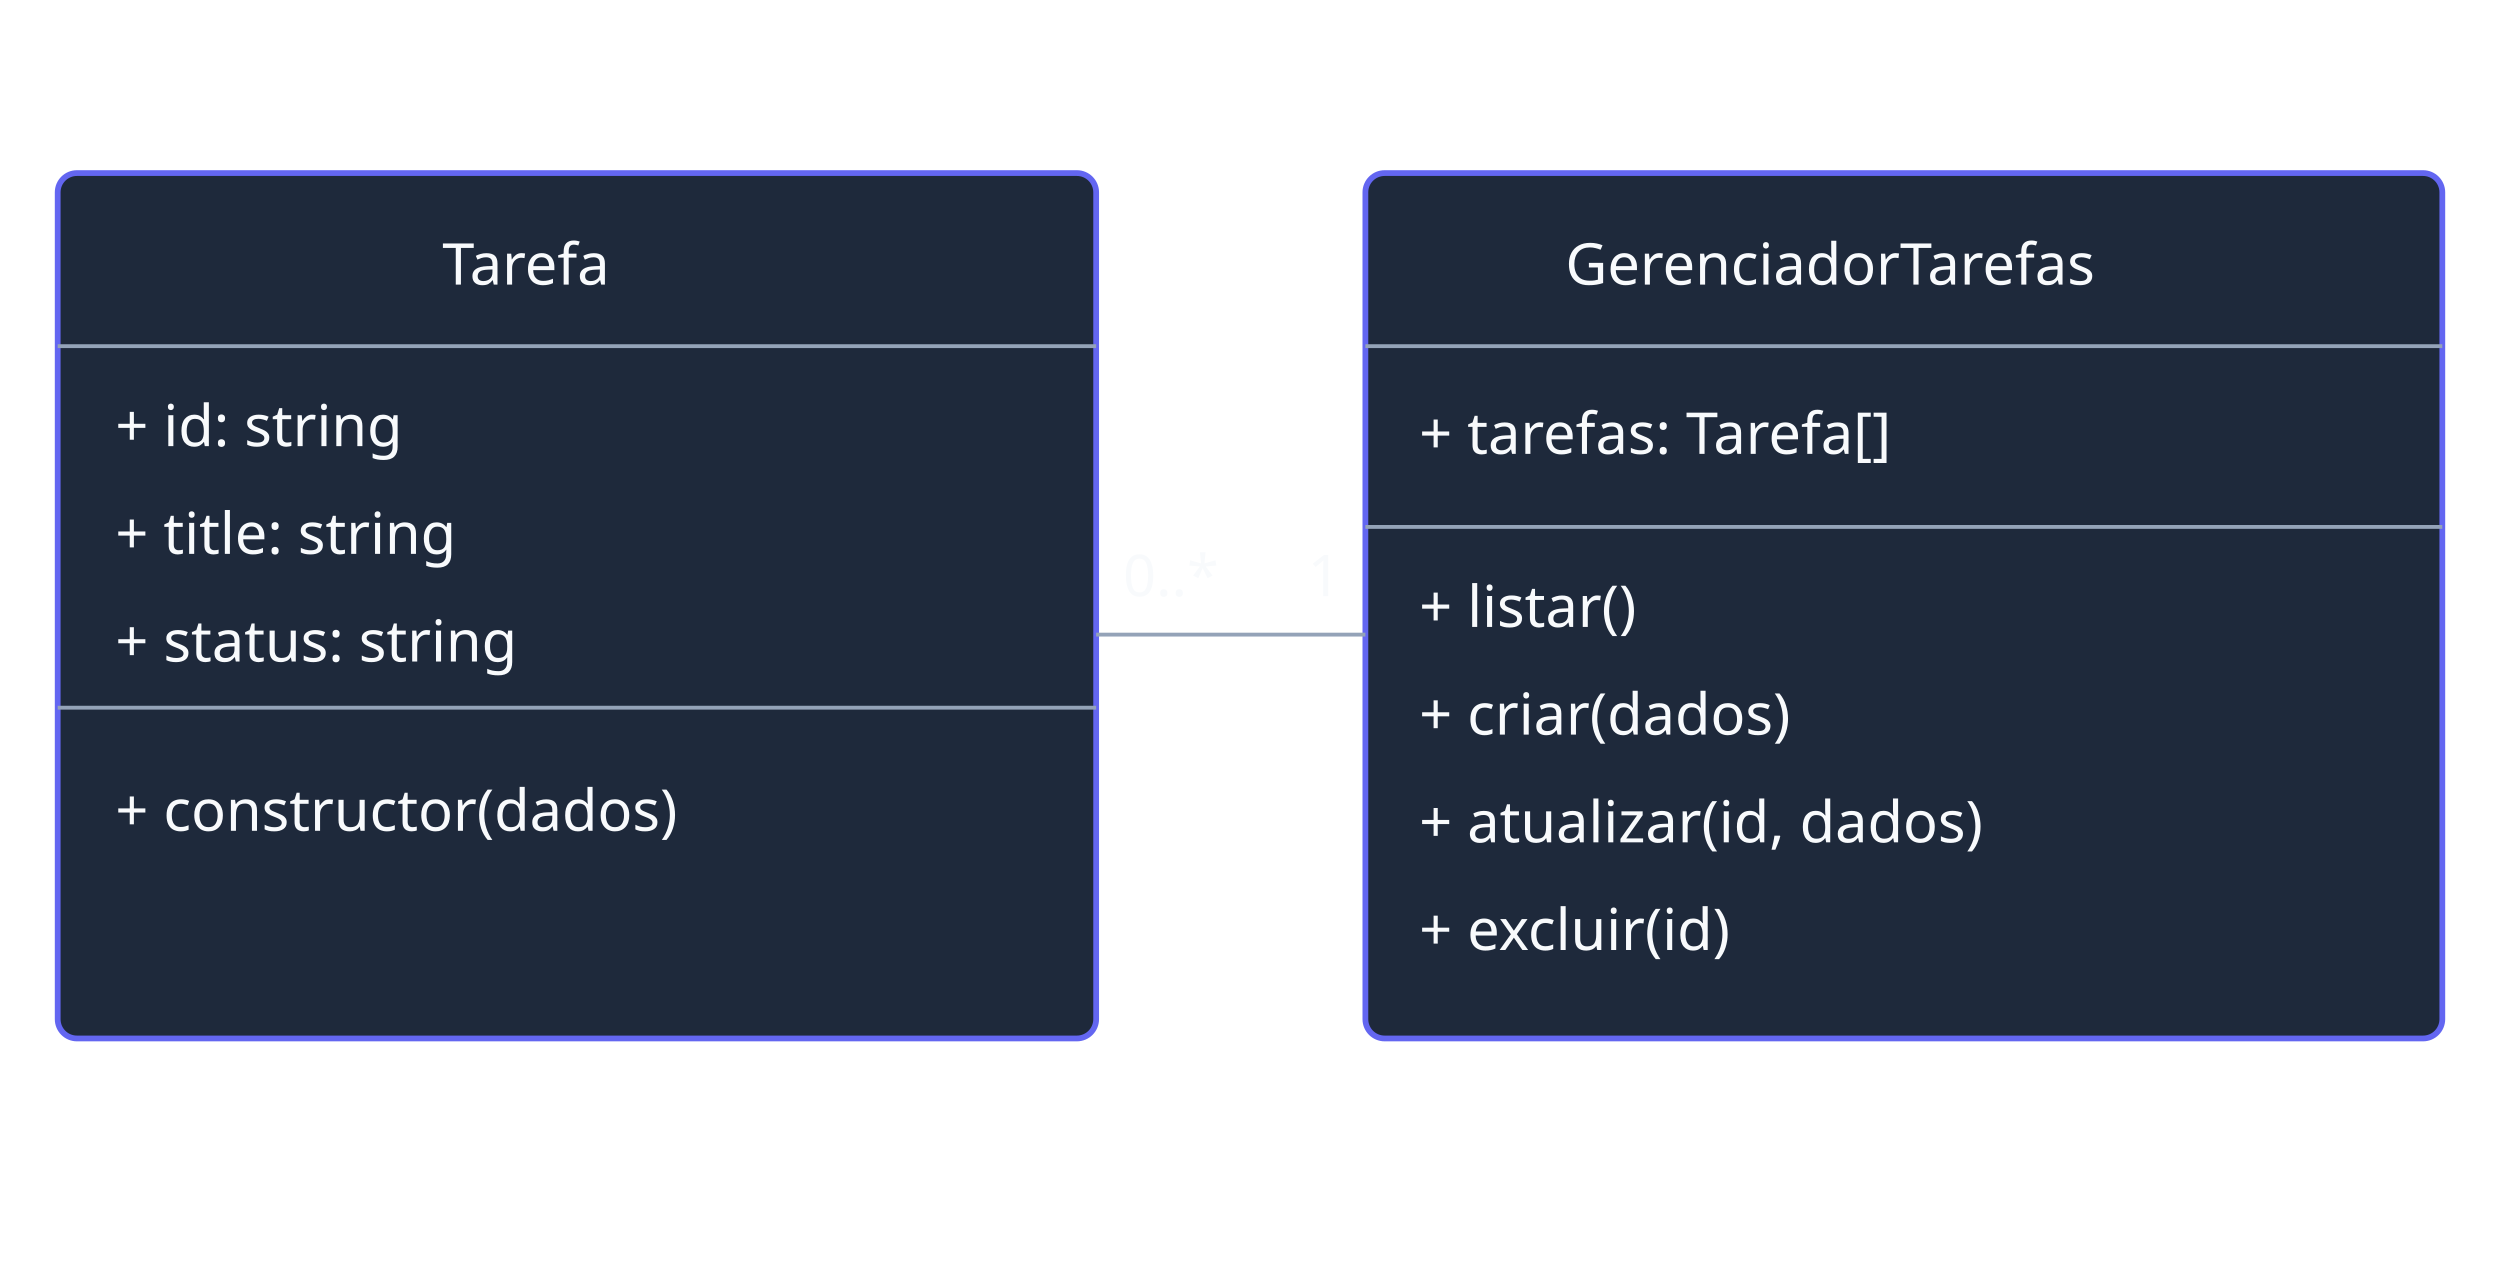
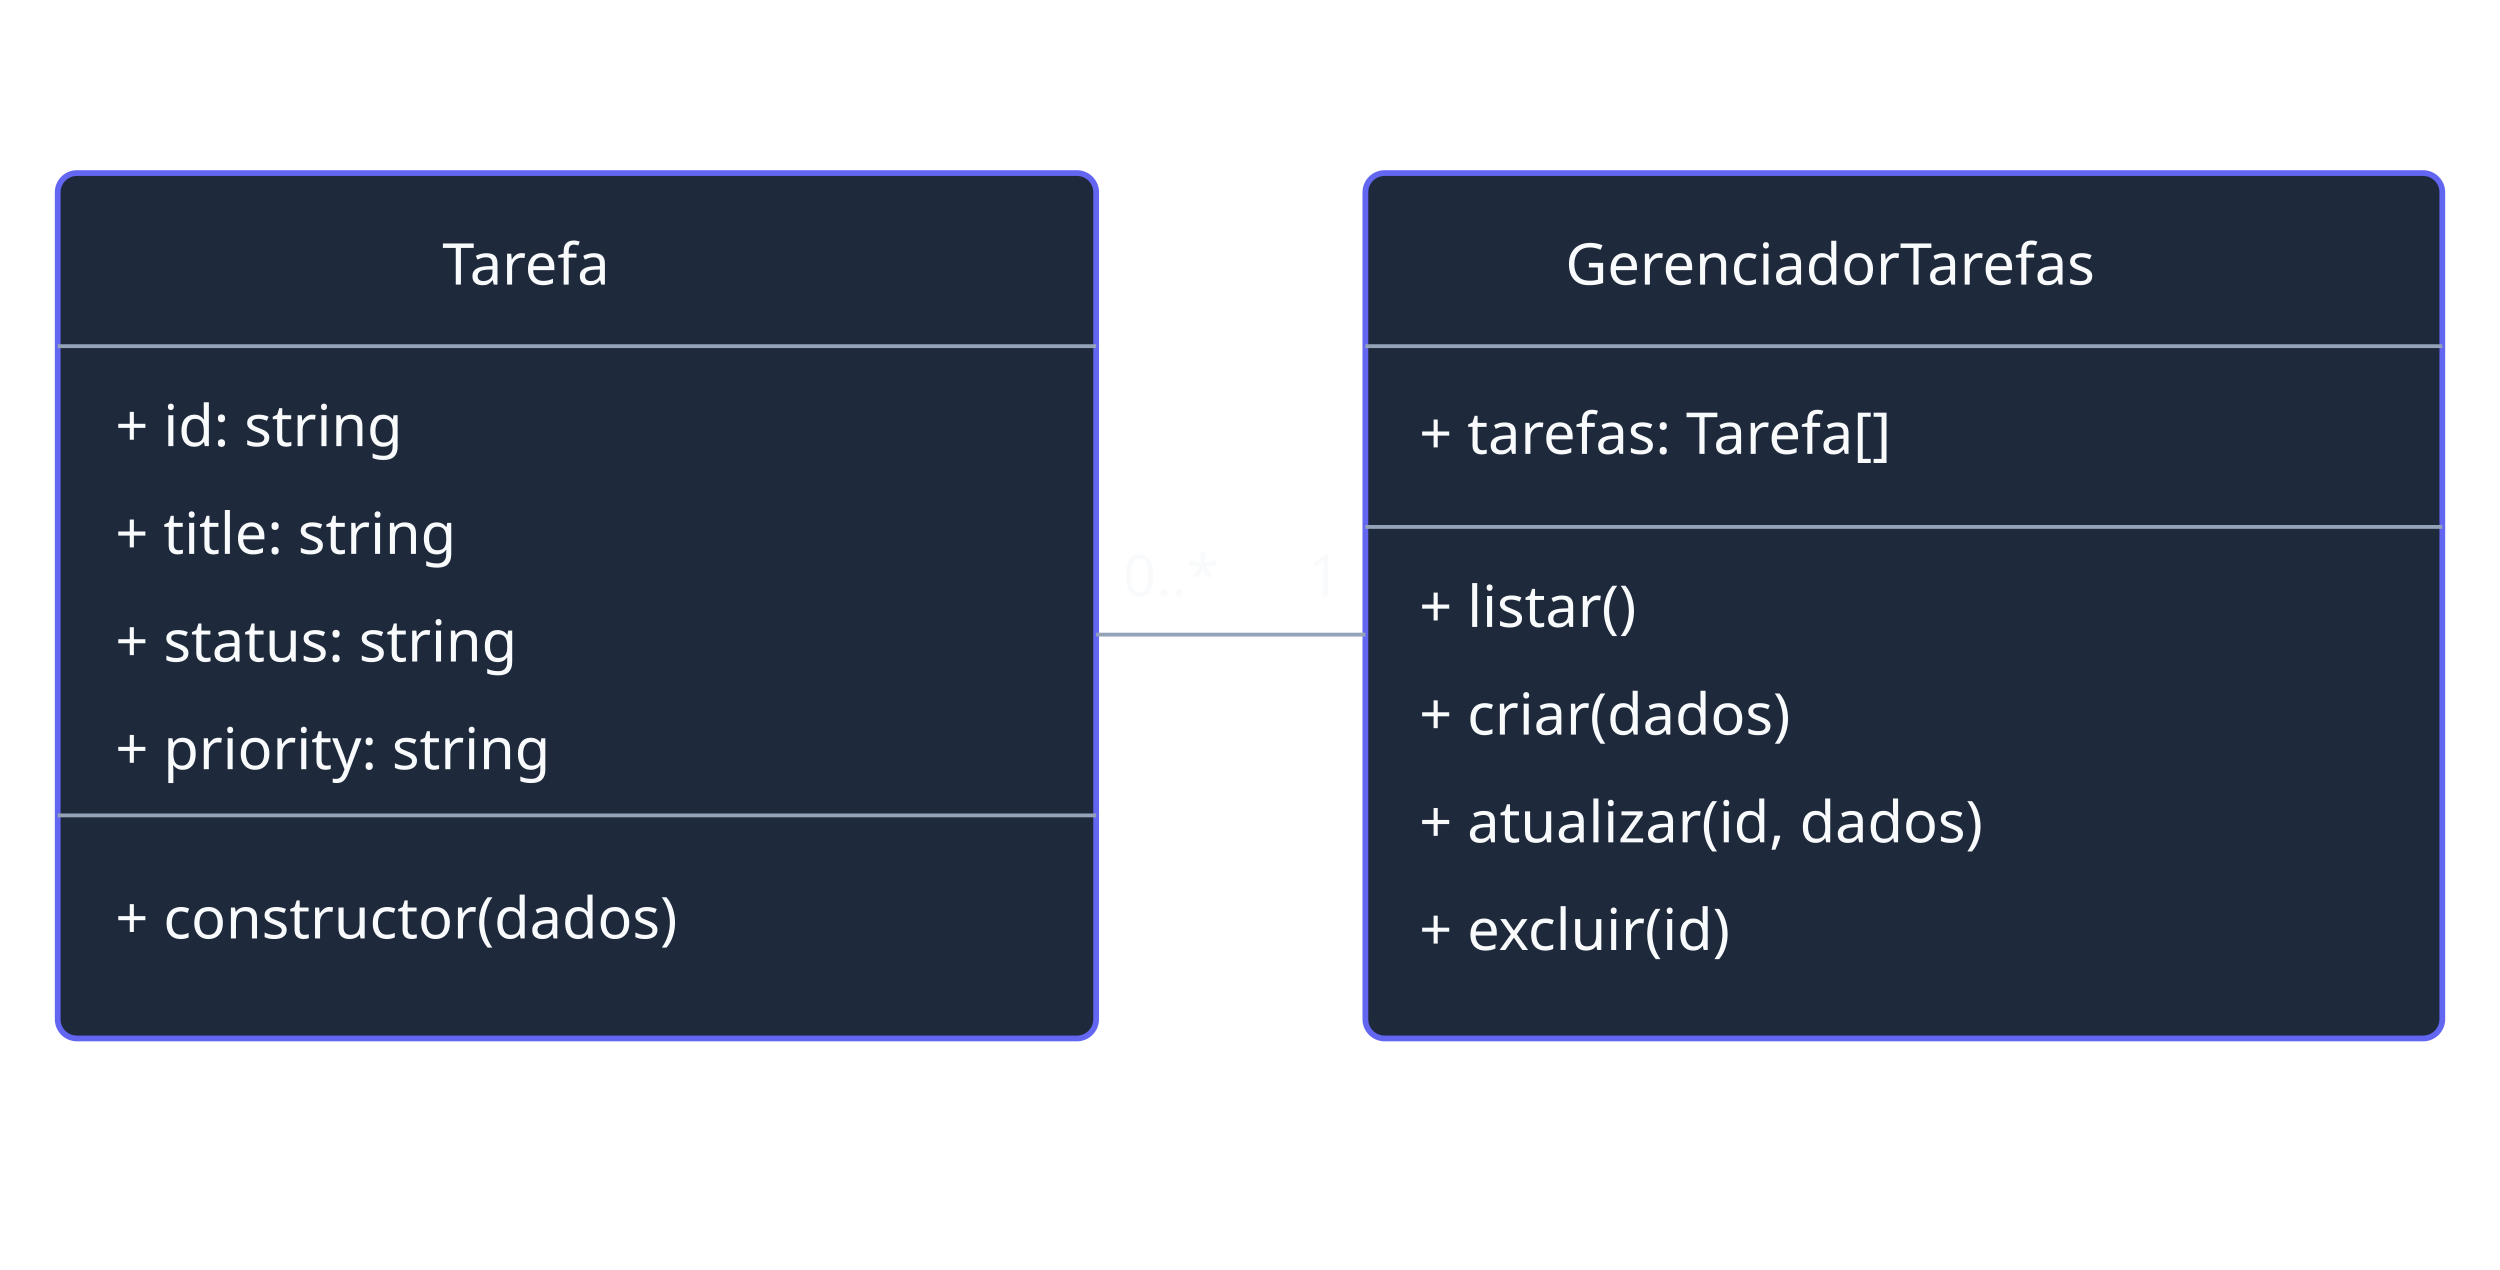
- <svg xmlns="http://www.w3.org/2000/svg" viewBox="0 0 650 330" role="img" aria-label="Diagrama de classes">
+ <svg xmlns="http://www.w3.org/2000/svg" viewBox="0 0 650 330" role="img" aria-label="Diagrama de classes" style="background:#0f172a">
  <g fill="#1e293b" stroke="#6366f1" stroke-width="1.5">
    <rect x="15" y="45" width="270" height="225" rx="5" />
    <rect x="355" y="45" width="280" height="225" rx="5" />
  </g>
  <g stroke="#94a3b8" fill="none">
-     <path d="M15 90h270M15 184h270M355 90h280M355 137h280M285 165h70" />
+     <path d="M15 90h270M15 212h270M355 90h280M355 137h280M285 165h70" />
  </g>
  <g fill="#f8fafc" font-family="sans-serif" font-size="15">
    <text x="115" y="74">Tarefa</text>
    <text x="407" y="74">GerenciadorTarefas</text>
    <text x="30" y="116">+ id: string</text>
    <text x="30" y="144">+ title: string</text>
    <text x="30" y="172">+ status: string</text>
-     <text x="30" y="216">+ constructor(dados)</text>
+     <text x="30" y="200">+ priority: string</text>
+     <text x="30" y="244">+ constructor(dados)</text>
    <text x="369" y="118">+ tarefas: Tarefa[]</text>
    <text x="369" y="163">+ listar()</text>
    <text x="369" y="191">+ criar(dados)</text>
    <text x="369" y="219">+ atualizar(id, dados)</text>
    <text x="369" y="247">+ excluir(id)</text>
    <text x="292" y="155">0..*</text>
    <text x="340" y="155">1</text>
  </g>
</svg>
